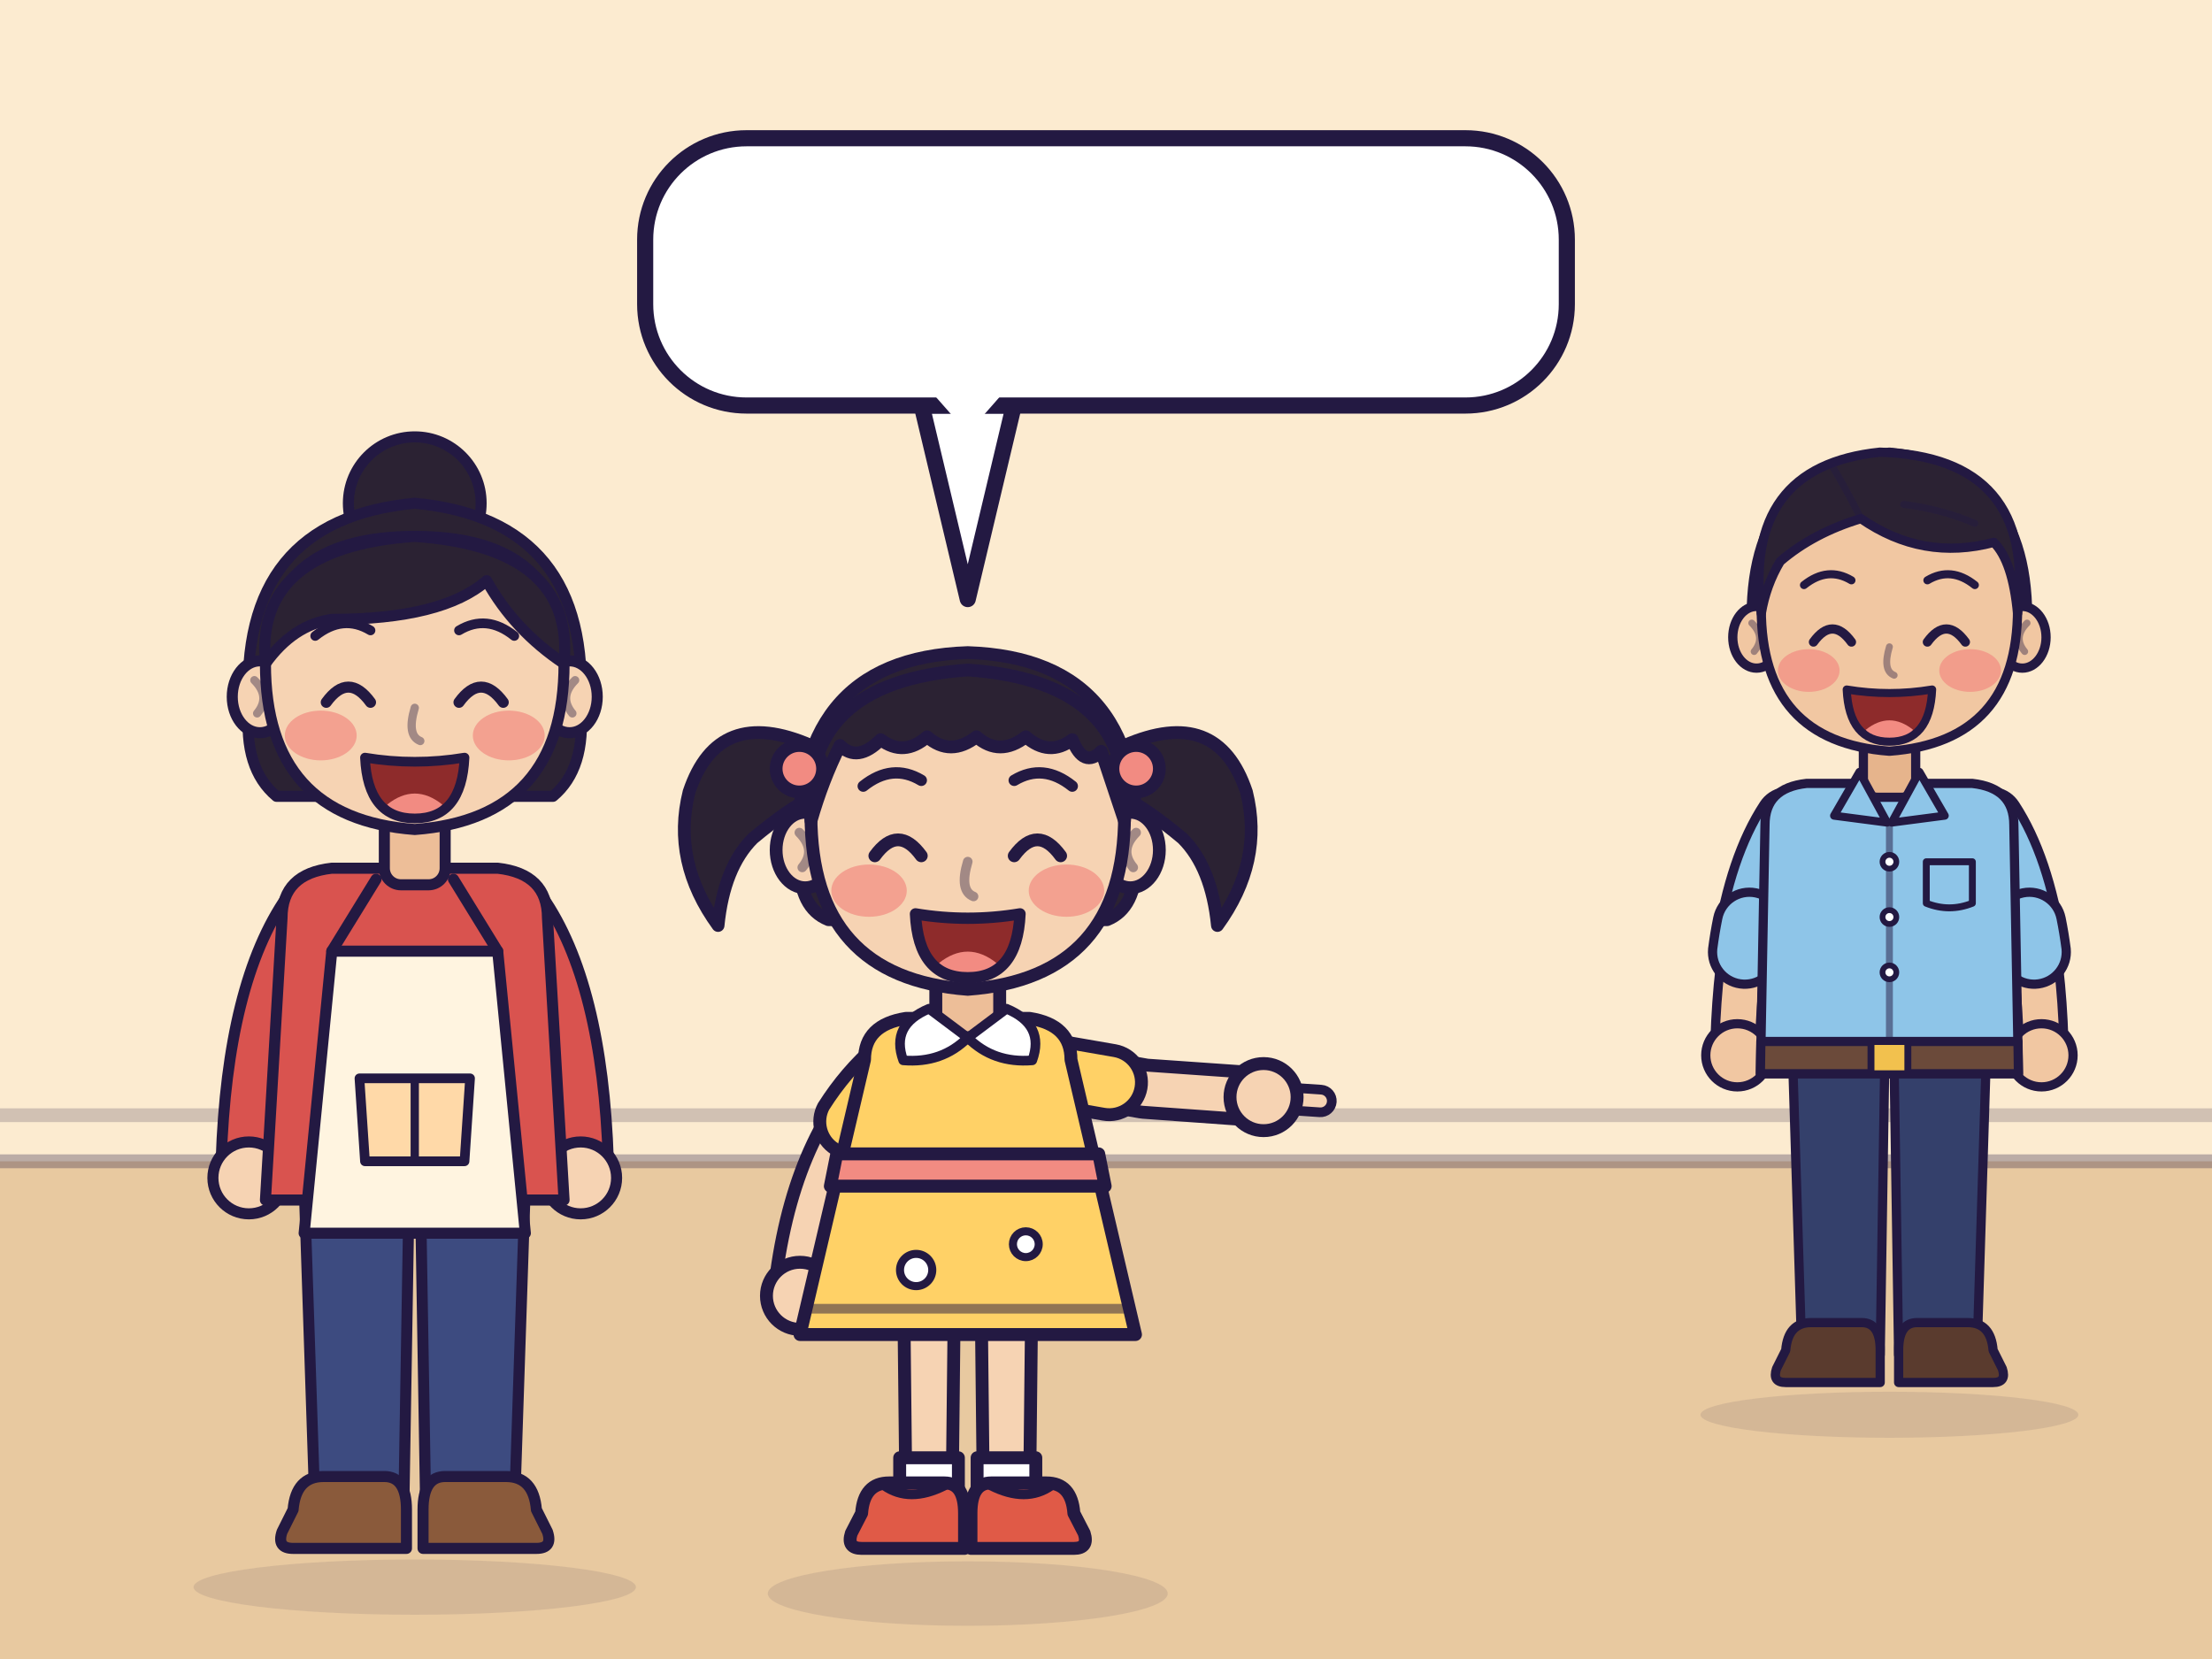
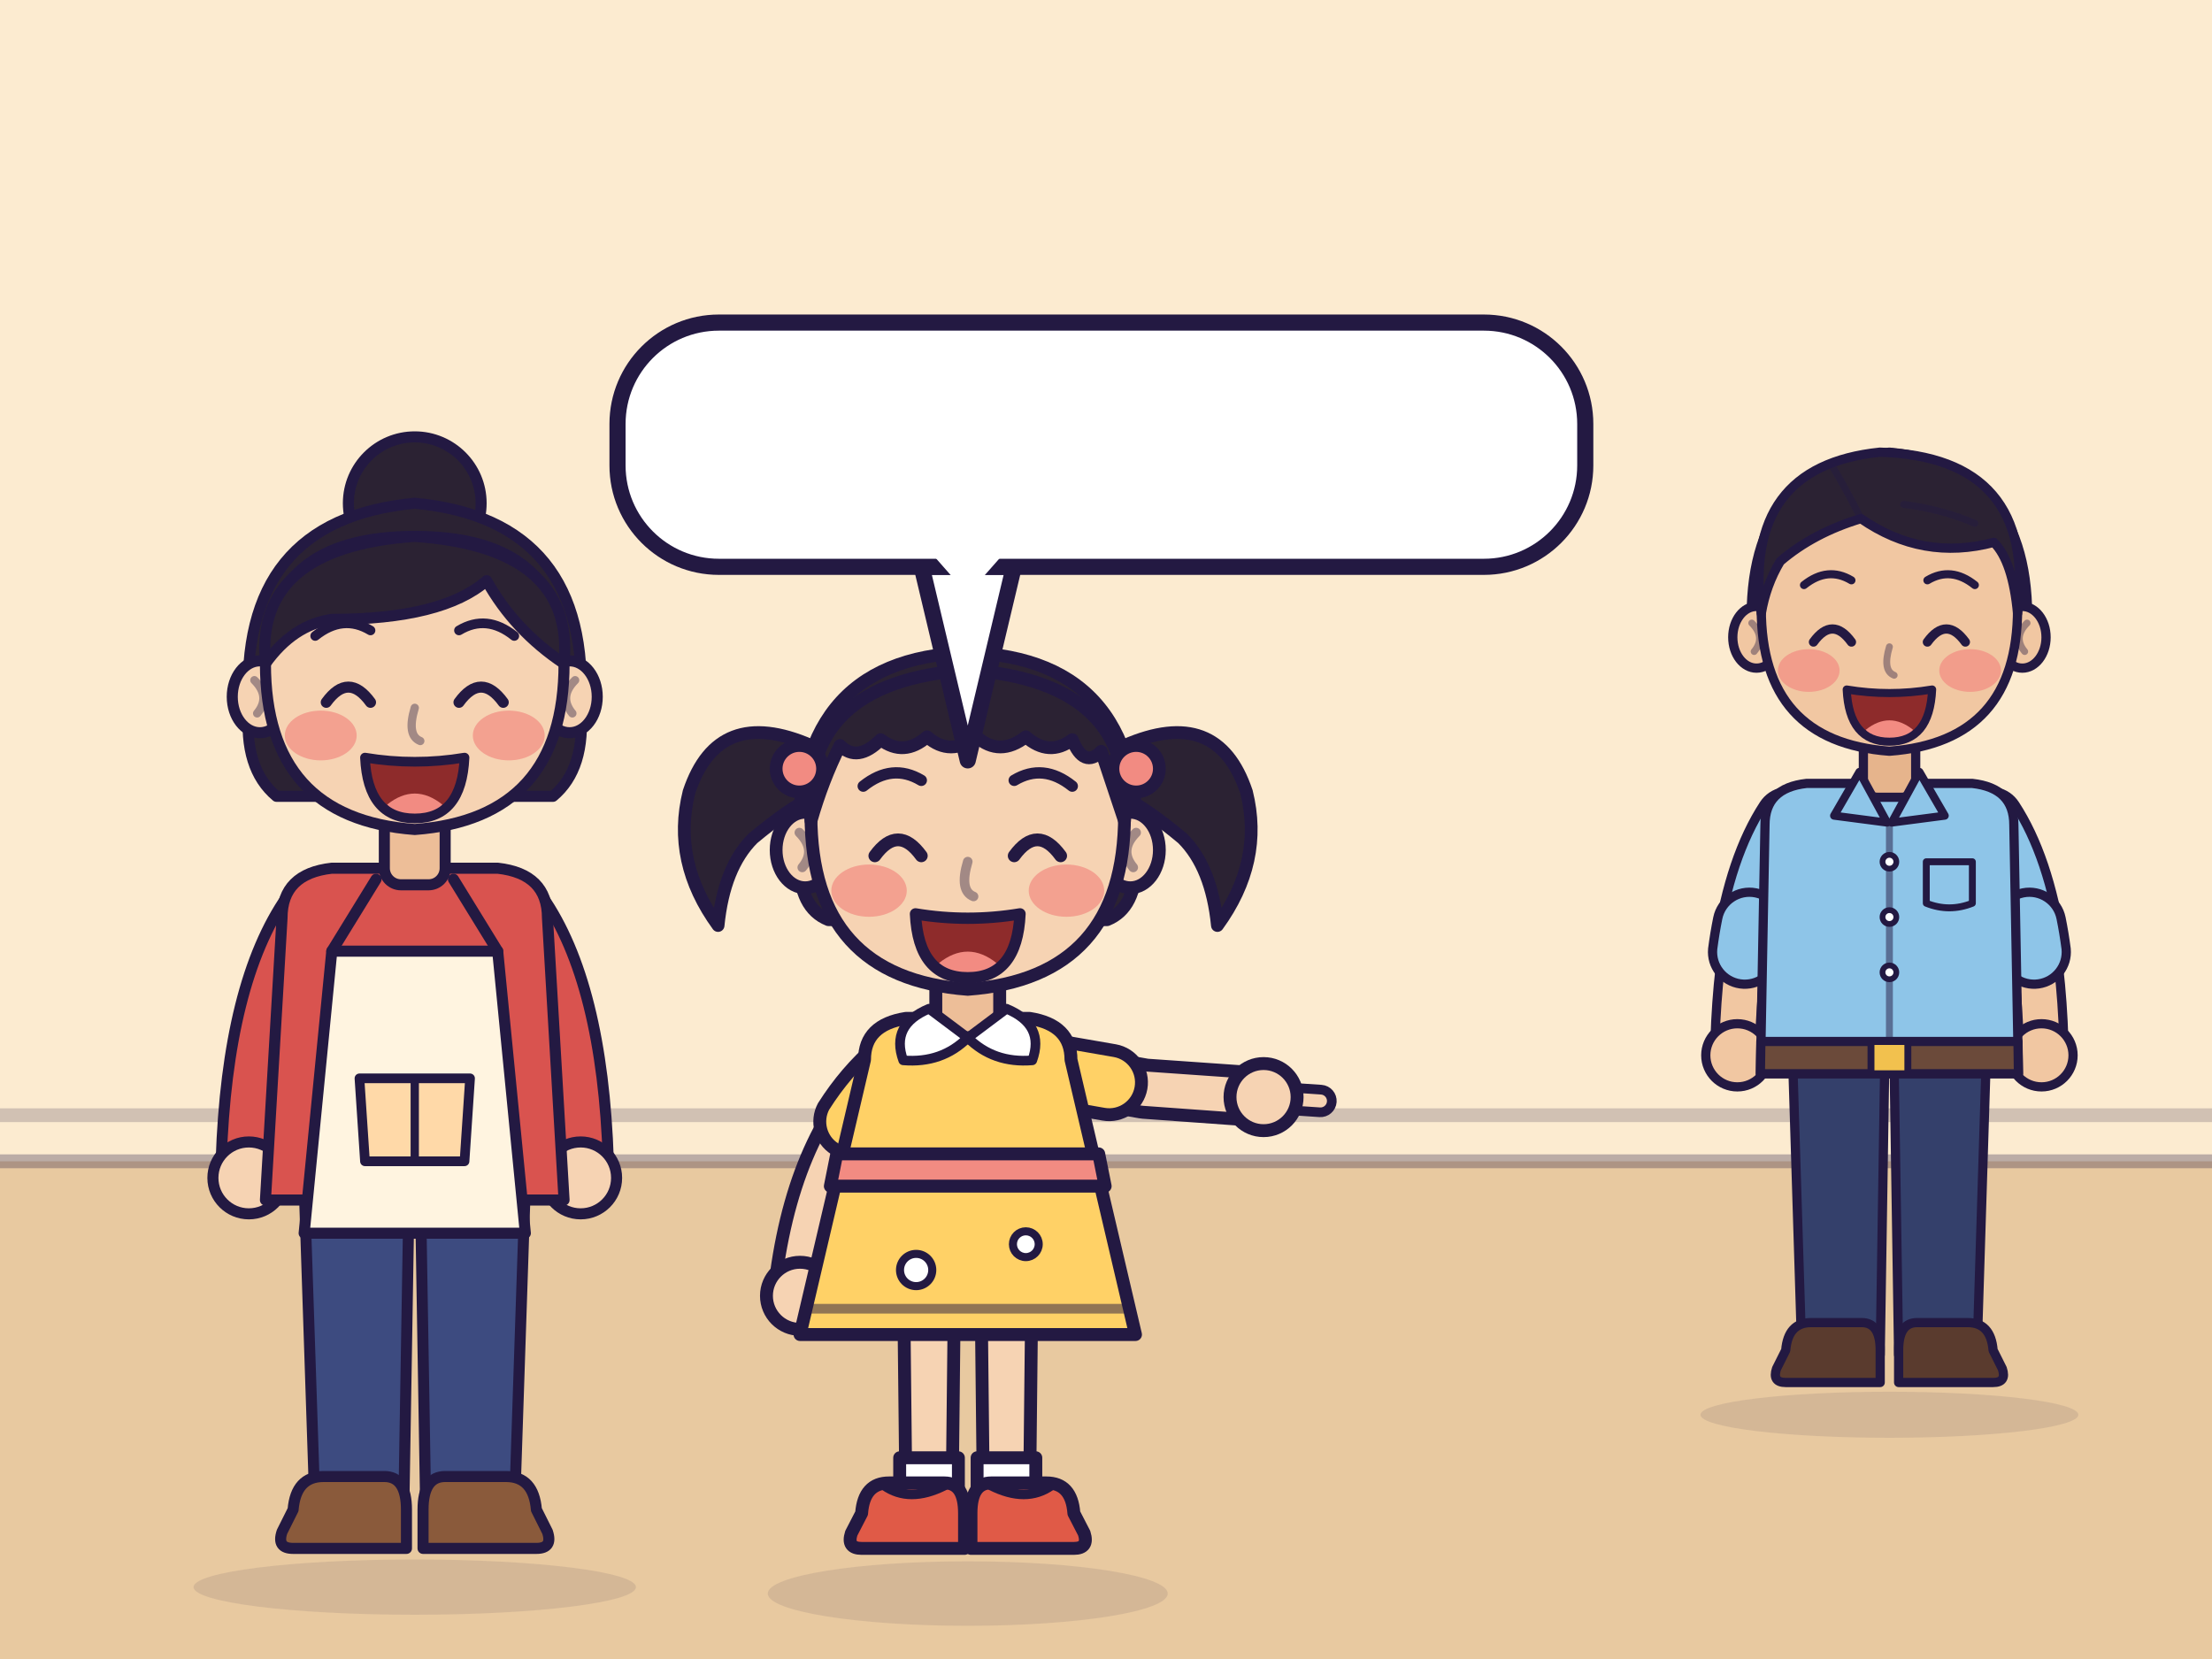
<svg xmlns="http://www.w3.org/2000/svg" viewBox="0 0 480 360" role="img" aria-label="Little Sister tells Mom while pointing at Dad over there: &quot;他是我爸爸。&quot;">
  <g stroke="#231942" stroke-width="3.5" stroke-linejoin="round" stroke-linecap="round">
    <rect x="0" y="0" width="480" height="360" fill="#FCEBD0" stroke="none" />
    <rect x="0" y="252" width="480" height="108" fill="#E8C9A0" stroke="none" />
    <path d="M0 252L480 252" fill="none" stroke-width="3" opacity="0.3" />
    <path d="M0 242L480 242" fill="none" stroke-width="3" opacity="0.2" />
    <g transform="translate(90 336) scale(0.6 0.6)">
      <g class="char c-1 ch-mama">
        <g transform="translate(-150 -432)">
          <ellipse class="shadow" cx="150" cy="446" rx="80" ry="10" fill="#231942" stroke="none" opacity="0.1" />
          <g class="figure" stroke="#231942" stroke-width="4" stroke-linejoin="round" stroke-linecap="round">
            <g class="legs">
              <path d="M110 300L148 300L146 420L114 420Z" fill="#3D4B80" />
              <path d="M190 300L152 300L154 420L186 420Z" fill="#3D4B80" />
              <path d="M147 418Q147 406 139 406L117 406Q107 406 106 418L102 426Q100 432 106 432L147 432Z" fill="#8A5A3B" />
              <path d="M153 418Q153 406 161 406L183 406Q193 406 194 418L198 426Q200 432 194 432L153 432Z" fill="#8A5A3B" />
            </g>
            <g transform="translate(150 300)">
              <g class="upper">
                <g transform="translate(-150 -300)">
                  <g transform="translate(188 202)">
                    <g class="arm-left">
                      <g transform="translate(-188 -202)">
                        <path d="M179.8 207.7Q198.1 234.1 200 292.3A10 10 0 0 0 220 291.7Q217.9 227.5 196.2 196.3A10 10 0 0 0 179.8 207.7Z" fill="#D9534F" />
                        <circle class="hand" cx="210" cy="298" r="13" fill="#F6D3B3" />
                      </g>
                    </g>
                  </g>
                  <g transform="translate(112 202)">
                    <g class="arm-right">
                      <g transform="translate(-112 -202)">
                        <path d="M103.8 196.3Q82.1 227.5 80 291.7A10 10 0 0 0 100 292.3Q101.9 234.1 120.2 207.7A10 10 0 0 0 103.8 196.3Z" fill="#D9534F" />
                        <circle class="hand" cx="90" cy="298" r="13" fill="#F6D3B3" />
                      </g>
                    </g>
                  </g>
                  <g class="body">
                    <path d="M102 204Q102 188 120 186L180 186Q198 188 198 204L204 306L96 306Z" fill="#D9534F" />
                    <path class="apron" d="M120 216L180 216L190 318L110 318Z" fill="#FFF4E0" />
                    <path d="M120 216L136 190M180 216L164 190" fill="none" stroke-width="4" />
                    <path d="M130 262L170 262L168 292L132 292Z" fill="#FFD9A8" stroke-width="3.5" />
                    <path d="M150 262L150 292" fill="none" stroke-width="3" />
                    <g class="neck">
                      <rect x="139" y="164" width="22" height="28" rx="6" fill="#EDBE98" />
                    </g>
                  </g>
                  <g transform="translate(150 172)">
                    <g class="head">
                      <g transform="translate(-150 -172)">
                        <g transform="translate(150 118) scale(1)" stroke-width="4">
                          <g class="hair-back">
                            <circle cx="0" cy="-64" r="24" fill="#2B2233" />
                            <path d="M-60 10Q-64-58 0-64Q64-58 60 10Q62 32 50 42L-50 42Q-62 32-60 10Z" fill="#2B2233" />
                          </g>
                          <g class="ears">
                            <ellipse cx="-56" cy="6" rx="10" ry="13" fill="#F6D3B3" />
                            <ellipse cx="56" cy="6" rx="10" ry="13" fill="#F6D3B3" />
                            <path d="M-58 0Q-52 6-57 12" fill="none" stroke-width="3" opacity="0.4" />
                            <path d="M58 0Q52 6 57 12" fill="none" stroke-width="3" opacity="0.4" />
                          </g>
                          <path class="face" d="M-54-6Q-54-52 0-52Q54-52 54-6Q54 50 0 54Q-54 50-54-6Z" fill="#F6D3B3" />
                          <g class="hair">
                            <path d="M-54-6Q-58-48 0-52Q58-48 54-6Q36-18 26-36Q10-22-30-22Q-44-20-54-6Z" fill="#2B2233" />
                          </g>
                          <g class="cheeks">
                            <ellipse cx="-34" cy="20" rx="13" ry="9" fill="#F28B82" stroke="none" opacity="0.7" />
                            <ellipse cx="34" cy="20" rx="13" ry="9" fill="#F28B82" stroke="none" opacity="0.7" />
                          </g>
                          <g class="brows">
                            <path d="M-36-16Q-26-24-16-18M16-18Q26-24 36-16" fill="none" stroke-width="3.5" />
                          </g>
                          <g transform="translate(0 4)">
                            <g class="eyes">
                              <g transform="translate(0 -4)">
                                <path d="M-32 8Q-24-3-16 8M16 8Q24-3 32 8" fill="none" stroke-width="4" />
                              </g>
                            </g>
                          </g>
                          <g class="nose">
                            <path d="M0 10Q-3 20 2 22" fill="none" stroke-width="3" opacity="0.4" />
                          </g>
                          <g class="mouth">
                            <path d="M-18 28Q0 31 18 28Q17 50 0 50Q-17 50-18 28Z" fill="#8E2B2B" stroke="none" />
                            <path d="M-10 45Q0 37 10 45Q6 50 0 50Q-6 50-10 45Z" fill="#F28B82" stroke="none" />
                            <path d="M-18 28Q0 31 18 28Q17 50 0 50Q-17 50-18 28Z" fill="none" stroke-width="3.5" />
                          </g>
                        </g>
                      </g>
                    </g>
                  </g>
                </g>
              </g>
            </g>
          </g>
        </g>
      </g>
    </g>
    <g transform="translate(210 336) scale(0.7 0.7)">
      <g class="char c-2 ch-meimei">
        <g transform="translate(-150 -432)">
          <ellipse class="shadow" cx="150" cy="446" rx="62" ry="10" fill="#231942" stroke="none" opacity="0.1" />
          <g class="figure" stroke="#231942" stroke-width="4" stroke-linejoin="round" stroke-linecap="round">
            <g class="legs">
              <path d="M129.9 329.7L146.1 329.7L145.1 422.6L130.9 422.6Z" fill="#F6D3B3" />
              <path d="M128.9 403.9L147.1 403.9L147.1 422.6L128.9 422.6Z" fill="#FFFFFF" />
              <path d="M153.9 329.7L170.1 329.7L169.1 422.6L154.9 422.6Z" fill="#F6D3B3" />
              <path d="M152.9 403.9L171.1 403.9L171.1 422.6L152.9 422.6Z" fill="#FFFFFF" />
              <path d="M149 421.1Q149 411.7 142.8 411.7L125.6 411.7Q117.8 411.7 117.1 421.1L113.9 427.3Q112.4 432 117.1 432L149 432Z" fill="#E05A47" />
              <path d="M124.1 412.5Q131.9 418 142.8 412.5" fill="none" stroke-width="3" />
              <path d="M151 421.1Q151 411.7 157.2 411.7L174.4 411.7Q182.2 411.7 182.9 421.1L186.1 427.3Q187.6 432 182.9 432L151 432Z" fill="#E05A47" />
              <path d="M175.9 412.5Q168.1 418 157.2 412.5" fill="none" stroke-width="3" />
            </g>
            <g transform="translate(150 333.7)">
              <g class="upper">
                <g transform="translate(-150 -333.7)">
                  <g transform="translate(172 283.7)">
                    <g class="arm-left act">
                      <g transform="translate(-172 -283.7)">
                        <path d="M170.7 291L203.5 296.7A7.4 7.4 0 0 0 204.3 296.8L236.2 299.1A7.4 7.4 0 0 0 237.2 284.4L205.7 282.2L173.3 276.5A7.4 7.4 0 0 0 170.7 291Z" fill="#F6D3B3" />
                        <path d="M170.3 293.6L192.1 297.4A10 10 0 0 0 195.6 277.7L173.7 273.9A10 10 0 0 0 170.3 293.6Z" fill="#FFD166" />
                        <path d="M241.4 295.6L259.1 296.8A3.5 3.5 0 0 0 259.6 289.8L241.9 288.6A3.5 3.5 0 0 0 241.4 295.6Z" fill="#F6D3B3" stroke-width="3" />
                        <circle class="hand" cx="241.7" cy="292.1" r="10.4" fill="#F6D3B3" />
                      </g>
                    </g>
                  </g>
                  <g transform="translate(128 283.7)">
                    <g class="arm-right">
                      <g transform="translate(-128 -283.7)">
                        <path d="M123.2 278.1Q97.1 300.4 90.7 346.7A7.4 7.4 0 0 0 105.3 348.7Q110.9 308 132.8 289.3A7.4 7.4 0 0 0 123.2 278.1Z" fill="#F6D3B3" />
                        <path d="M121.5 276.1Q112.2 284.1 105.3 295A10 10 0 0 0 122.2 305.6Q127.5 297.3 134.5 291.3A10 10 0 0 0 121.5 276.1Z" fill="#FFD166" />
                        <circle class="hand" cx="98" cy="353.7" r="10.4" fill="#F6D3B3" />
                      </g>
                    </g>
                  </g>
                  <g class="body">
                    <path d="M118 280.5Q118 269.7 130.8 267.7L169.2 267.7Q182 269.7 182 280.5L202 365.7L98 365.7Z" fill="#FFD166" />
                    <path d="M109.4 309.7L190.6 309.7L192.6 319.7L107.4 319.7Z" fill="#F28B82" />
                    <g class="neck">
                      <rect x="140.1" y="250.7" width="19.8" height="23" rx="6" fill="#EDBE98" />
                    </g>
                    <path d="M138 264.7Q126 269.7 130 280.7Q142 281.7 150 273.7Z" fill="#FFFFFF" stroke-width="3" />
                    <path d="M162 264.7Q174 269.7 170 280.7Q158 281.7 150 273.7Z" fill="#FFFFFF" stroke-width="3" />
                    <circle cx="134" cy="345.7" r="5" fill="#FFFFFF" stroke-width="2.5" />
                    <circle cx="168" cy="337.7" r="4" fill="#FFFFFF" stroke-width="2.5" />
                    <path d="M101.6 357.7L198.4 357.7" fill="none" stroke-width="3" opacity="0.5" />
                  </g>
                  <g transform="translate(150 258.7)">
                    <g class="head">
                      <g transform="translate(-150 -258.7)">
                        <g transform="translate(150 210.1) scale(0.9)" stroke-width="4.4">
                          <g class="hair-back">
                            <path d="M-54-30Q-86-44-96-14Q-102 10-86 32Q-84 12-74 2Q-62-8-54-12Z" fill="#2B2233" />
                            <path d="M54-30Q86-44 96-14Q102 10 86 32Q84 12 74 2Q62-8 54-12Z" fill="#2B2233" />
                            <path d="M-58 10Q-62-60 0-62Q62-60 58 10Q58 26 48 30L-48 30Q-58 26-58 10Z" fill="#2B2233" />
                          </g>
                          <g class="ears">
                            <ellipse cx="-56" cy="6" rx="10" ry="13" fill="#F6D3B3" />
                            <ellipse cx="56" cy="6" rx="10" ry="13" fill="#F6D3B3" />
                            <path d="M-58 0Q-52 6-57 12" fill="none" stroke-width="3.3" opacity="0.4" />
                            <path d="M58 0Q52 6 57 12" fill="none" stroke-width="3.3" opacity="0.4" />
                          </g>
                          <path class="face" d="M-54-6Q-54-52 0-52Q54-52 54-6Q54 50 0 54Q-54 50-54-6Z" fill="#F6D3B3" />
                          <g class="hair">
                            <path d="M-54-4Q-58-52 0-56Q58-52 54-4Q50-16 46-28Q40-22 36-32Q28-26 20-33Q11-26 3-33Q-6-26-14-33Q-22-26-30-32Q-38-24-44-30Q-50-18-54-4Z" fill="#2B2233" />
                            <circle cx="-58" cy="-22" r="8" fill="#F28B82" />
                            <circle cx="58" cy="-22" r="8" fill="#F28B82" />
                          </g>
                          <g class="cheeks">
                            <ellipse cx="-34" cy="20" rx="13" ry="9" fill="#F28B82" stroke="none" opacity="0.7" />
                            <ellipse cx="34" cy="20" rx="13" ry="9" fill="#F28B82" stroke="none" opacity="0.7" />
                          </g>
                          <g class="brows">
                            <path d="M-36-16Q-26-24-16-18M16-18Q26-24 36-16" fill="none" stroke-width="3.9" />
                          </g>
                          <g transform="translate(0 4)">
                            <g class="eyes">
                              <g transform="translate(0 -4)">
                                <path d="M-32 8Q-24-3-16 8M16 8Q24-3 32 8" fill="none" stroke-width="4.4" />
                              </g>
                            </g>
                          </g>
                          <g class="nose">
                            <path d="M0 10Q-3 20 2 22" fill="none" stroke-width="3.3" opacity="0.4" />
                          </g>
                          <g class="mouth">
                            <path d="M-18 28Q0 31 18 28Q17 50 0 50Q-17 50-18 28Z" fill="#8E2B2B" stroke="none" />
                            <path d="M-10 45Q0 37 10 45Q6 50 0 50Q-6 50-10 45Z" fill="#F28B82" stroke="none" />
                            <path d="M-18 28Q0 31 18 28Q17 50 0 50Q-17 50-18 28Z" fill="none" stroke-width="3.9" />
                          </g>
                        </g>
                      </g>
                    </g>
                  </g>
                </g>
              </g>
            </g>
          </g>
        </g>
      </g>
    </g>
    <g transform="translate(410 300) scale(0.5 0.5)">
      <g class="char c-3 ch-baba target">
        <g transform="translate(-150 -432)">
          <ellipse class="shadow" cx="150" cy="446" rx="82" ry="10" fill="#231942" stroke="none" opacity="0.1" />
          <g class="figure" stroke="#231942" stroke-width="4" stroke-linejoin="round" stroke-linecap="round">
            <g class="legs">
              <path d="M108 292L148 292L146 420L112 420Z" fill="#34406B" />
              <path d="M192 292L152 292L154 420L188 420Z" fill="#34406B" />
              <path d="M146 418Q146 406 138 406L116 406Q106 406 105 418L101 426Q99 432 105 432L146 432Z" fill="#5A3B2E" />
              <path d="M154 418Q154 406 162 406L184 406Q194 406 195 418L199 426Q201 432 195 432L154 432Z" fill="#5A3B2E" />
            </g>
            <g transform="translate(150 292)">
              <g class="upper">
                <g transform="translate(-150 -292)">
                  <g transform="translate(194 188)">
                    <g class="arm-left">
                      <g transform="translate(-194 -188)">
                        <path d="M185.9 193.3Q204.4 221.7 206.3 284.3A9.7 9.7 0 0 0 225.7 283.7Q223.6 215.7 202.1 182.7A9.7 9.7 0 0 0 185.9 193.3Z" fill="#F1C7A2" />
                        <path d="M183.5 194.8Q195.2 212.8 200.2 245.5A12.5 12.5 0 0 0 224.9 241.7Q219.2 203.7 204.5 181.2A12.5 12.5 0 0 0 183.5 194.8Z" fill="#8EC5E8" />
                        <path d="M197 236Q198.1 241.6 199 247.7A14 14 0 0 0 226.7 243.8Q225.8 236.9 224.5 230.5A14 14 0 0 0 197 236Z" fill="#8EC5E8" />
                        <circle class="hand" cx="216" cy="290" r="13.7" fill="#F1C7A2" />
                      </g>
                    </g>
                  </g>
                  <g transform="translate(106 188)">
                    <g class="arm-right">
                      <g transform="translate(-106 -188)">
                        <path d="M97.9 182.7Q76.4 215.7 74.3 283.7A9.7 9.7 0 0 0 93.7 284.3Q95.6 221.7 114.1 193.3A9.7 9.7 0 0 0 97.9 182.7Z" fill="#F1C7A2" />
                        <path d="M95.5 181.2Q80.8 203.7 75.1 241.7A12.5 12.5 0 0 0 99.8 245.5Q104.8 212.8 116.5 194.8A12.5 12.5 0 0 0 95.5 181.2Z" fill="#8EC5E8" />
                        <path d="M75.5 230.5Q74.2 236.9 73.3 243.8A14 14 0 0 0 101 247.7Q101.9 241.6 103 236A14 14 0 0 0 75.5 230.5Z" fill="#8EC5E8" />
                        <circle class="hand" cx="84" cy="290" r="13.7" fill="#F1C7A2" />
                      </g>
                    </g>
                  </g>
                  <g class="body">
                    <path d="M96 190Q96 174 114 172L186 172Q204 174 204 190L206 298L94 298Z" fill="#8EC5E8" />
                    <path d="M94.2 284L205.8 284L206 298L94 298Z" fill="#6B4A3A" />
                    <path d="M142 284L158 284L158 298L142 298Z" fill="#F2C14E" stroke-width="3" />
                    <g class="neck">
                      <rect x="138.7" y="150" width="22.7" height="28" rx="6" fill="#E6B48C" />
                    </g>
                    <g class="collar">
                      <path d="M137 167L126 186L149 189Z" fill="#8EC5E8" stroke-width="3.5" />
                      <path d="M163 167L174 186L151 189Z" fill="#8EC5E8" stroke-width="3.5" />
                    </g>
                    <path d="M150 189L150 284" fill="none" stroke-width="3" opacity="0.5" />
                    <g class="buttons">
                      <circle cx="150" cy="206" r="3" fill="#FFFFFF" stroke-width="2.5" />
                      <circle cx="150" cy="230" r="3" fill="#FFFFFF" stroke-width="2.5" />
                      <circle cx="150" cy="254" r="3" fill="#FFFFFF" stroke-width="2.5" />
                    </g>
                    <path d="M166 206L186 206L186 224Q176 228 166 224Z" fill="#8EC5E8" stroke-width="3" />
                  </g>
                  <g transform="translate(150 158)">
                    <g class="head">
                      <g transform="translate(-150 -158)">
                        <g transform="translate(150 102.4) scale(1.03)" stroke-width="3.9">
                          <g class="hair-back">
                            <path d="M-58 6Q-62-66 0-72Q62-66 58 6Z" fill="#2B2233" />
                          </g>
                          <g class="ears">
                            <ellipse cx="-56" cy="6" rx="10" ry="13" fill="#F1C7A2" />
                            <ellipse cx="56" cy="6" rx="10" ry="13" fill="#F1C7A2" />
                            <path d="M-58 0Q-52 6-57 12" fill="none" stroke-width="2.9" opacity="0.4" />
                            <path d="M58 0Q52 6 57 12" fill="none" stroke-width="2.9" opacity="0.4" />
                          </g>
                          <path class="face" d="M-54-6Q-54-52 0-52Q54-52 54-6Q54 50 0 54Q-54 50-54-6Z" fill="#F1C7A2" />
                          <g class="hair">
                            <path d="M-54-4Q-62-66-4-72Q62-70 54-4Q52-26 44-34Q14-26-12-44Q-32-38-46-26Q-52-16-54-4Z" fill="#2B2233" />
                            <path d="M-12-44Q-18-56-24-66M6-50Q22-48 36-42" fill="none" stroke-width="2.9" opacity="0.5" />
                          </g>
                          <g class="cheeks">
                            <ellipse cx="-34" cy="20" rx="13" ry="9" fill="#F28B82" stroke="none" opacity="0.7" />
                            <ellipse cx="34" cy="20" rx="13" ry="9" fill="#F28B82" stroke="none" opacity="0.7" />
                          </g>
                          <g class="brows">
                            <path d="M-36-16Q-26-24-16-18M16-18Q26-24 36-16" fill="none" stroke-width="3.4" />
                          </g>
                          <g transform="translate(0 4)">
                            <g class="eyes">
                              <g transform="translate(0 -4)">
                                <path d="M-32 8Q-24-3-16 8M16 8Q24-3 32 8" fill="none" stroke-width="3.9" />
                              </g>
                            </g>
                          </g>
                          <g class="nose">
                            <path d="M0 10Q-3 20 2 22" fill="none" stroke-width="2.9" opacity="0.4" />
                          </g>
                          <g class="mouth">
                            <path d="M-18 28Q0 31 18 28Q17 50 0 50Q-17 50-18 28Z" fill="#8E2B2B" stroke="none" />
                            <path d="M-10 45Q0 37 10 45Q6 50 0 50Q-6 50-10 45Z" fill="#F28B82" stroke="none" />
                            <path d="M-18 28Q0 31 18 28Q17 50 0 50Q-17 50-18 28Z" fill="none" stroke-width="3.4" />
                          </g>
                        </g>
                      </g>
                    </g>
                  </g>
                </g>
              </g>
            </g>
          </g>
        </g>
      </g>
    </g>
-     <g transform="translate(210 130)">
-       <g class="bubble b-1 has-text">
-         <g transform="translate(-210 -130)">
-           <path d="M200 88L210 130L220 88Z" fill="#FFFFFF" />
-           <rect x="140" y="30" width="200" height="58" rx="22" fill="#FFFFFF" />
-           <path d="M201.2 84L210 94L218.8 84Z" fill="#FFFFFF" stroke="none" />
+     <g transform="translate(210 165)">
+       <g class="bubble b-1 has-text line-0">
+         <g transform="translate(-210 -165)">
+           <path d="M200 123L210 165L220 123Z" fill="#FFFFFF" />
+           <rect x="134" y="70" width="210" height="53" rx="22" fill="#FFFFFF" />
+           <path d="M201.2 119L210 129L218.8 119Z" fill="#FFFFFF" stroke="none" />
        </g>
      </g>
    </g>
  </g>
</svg>
